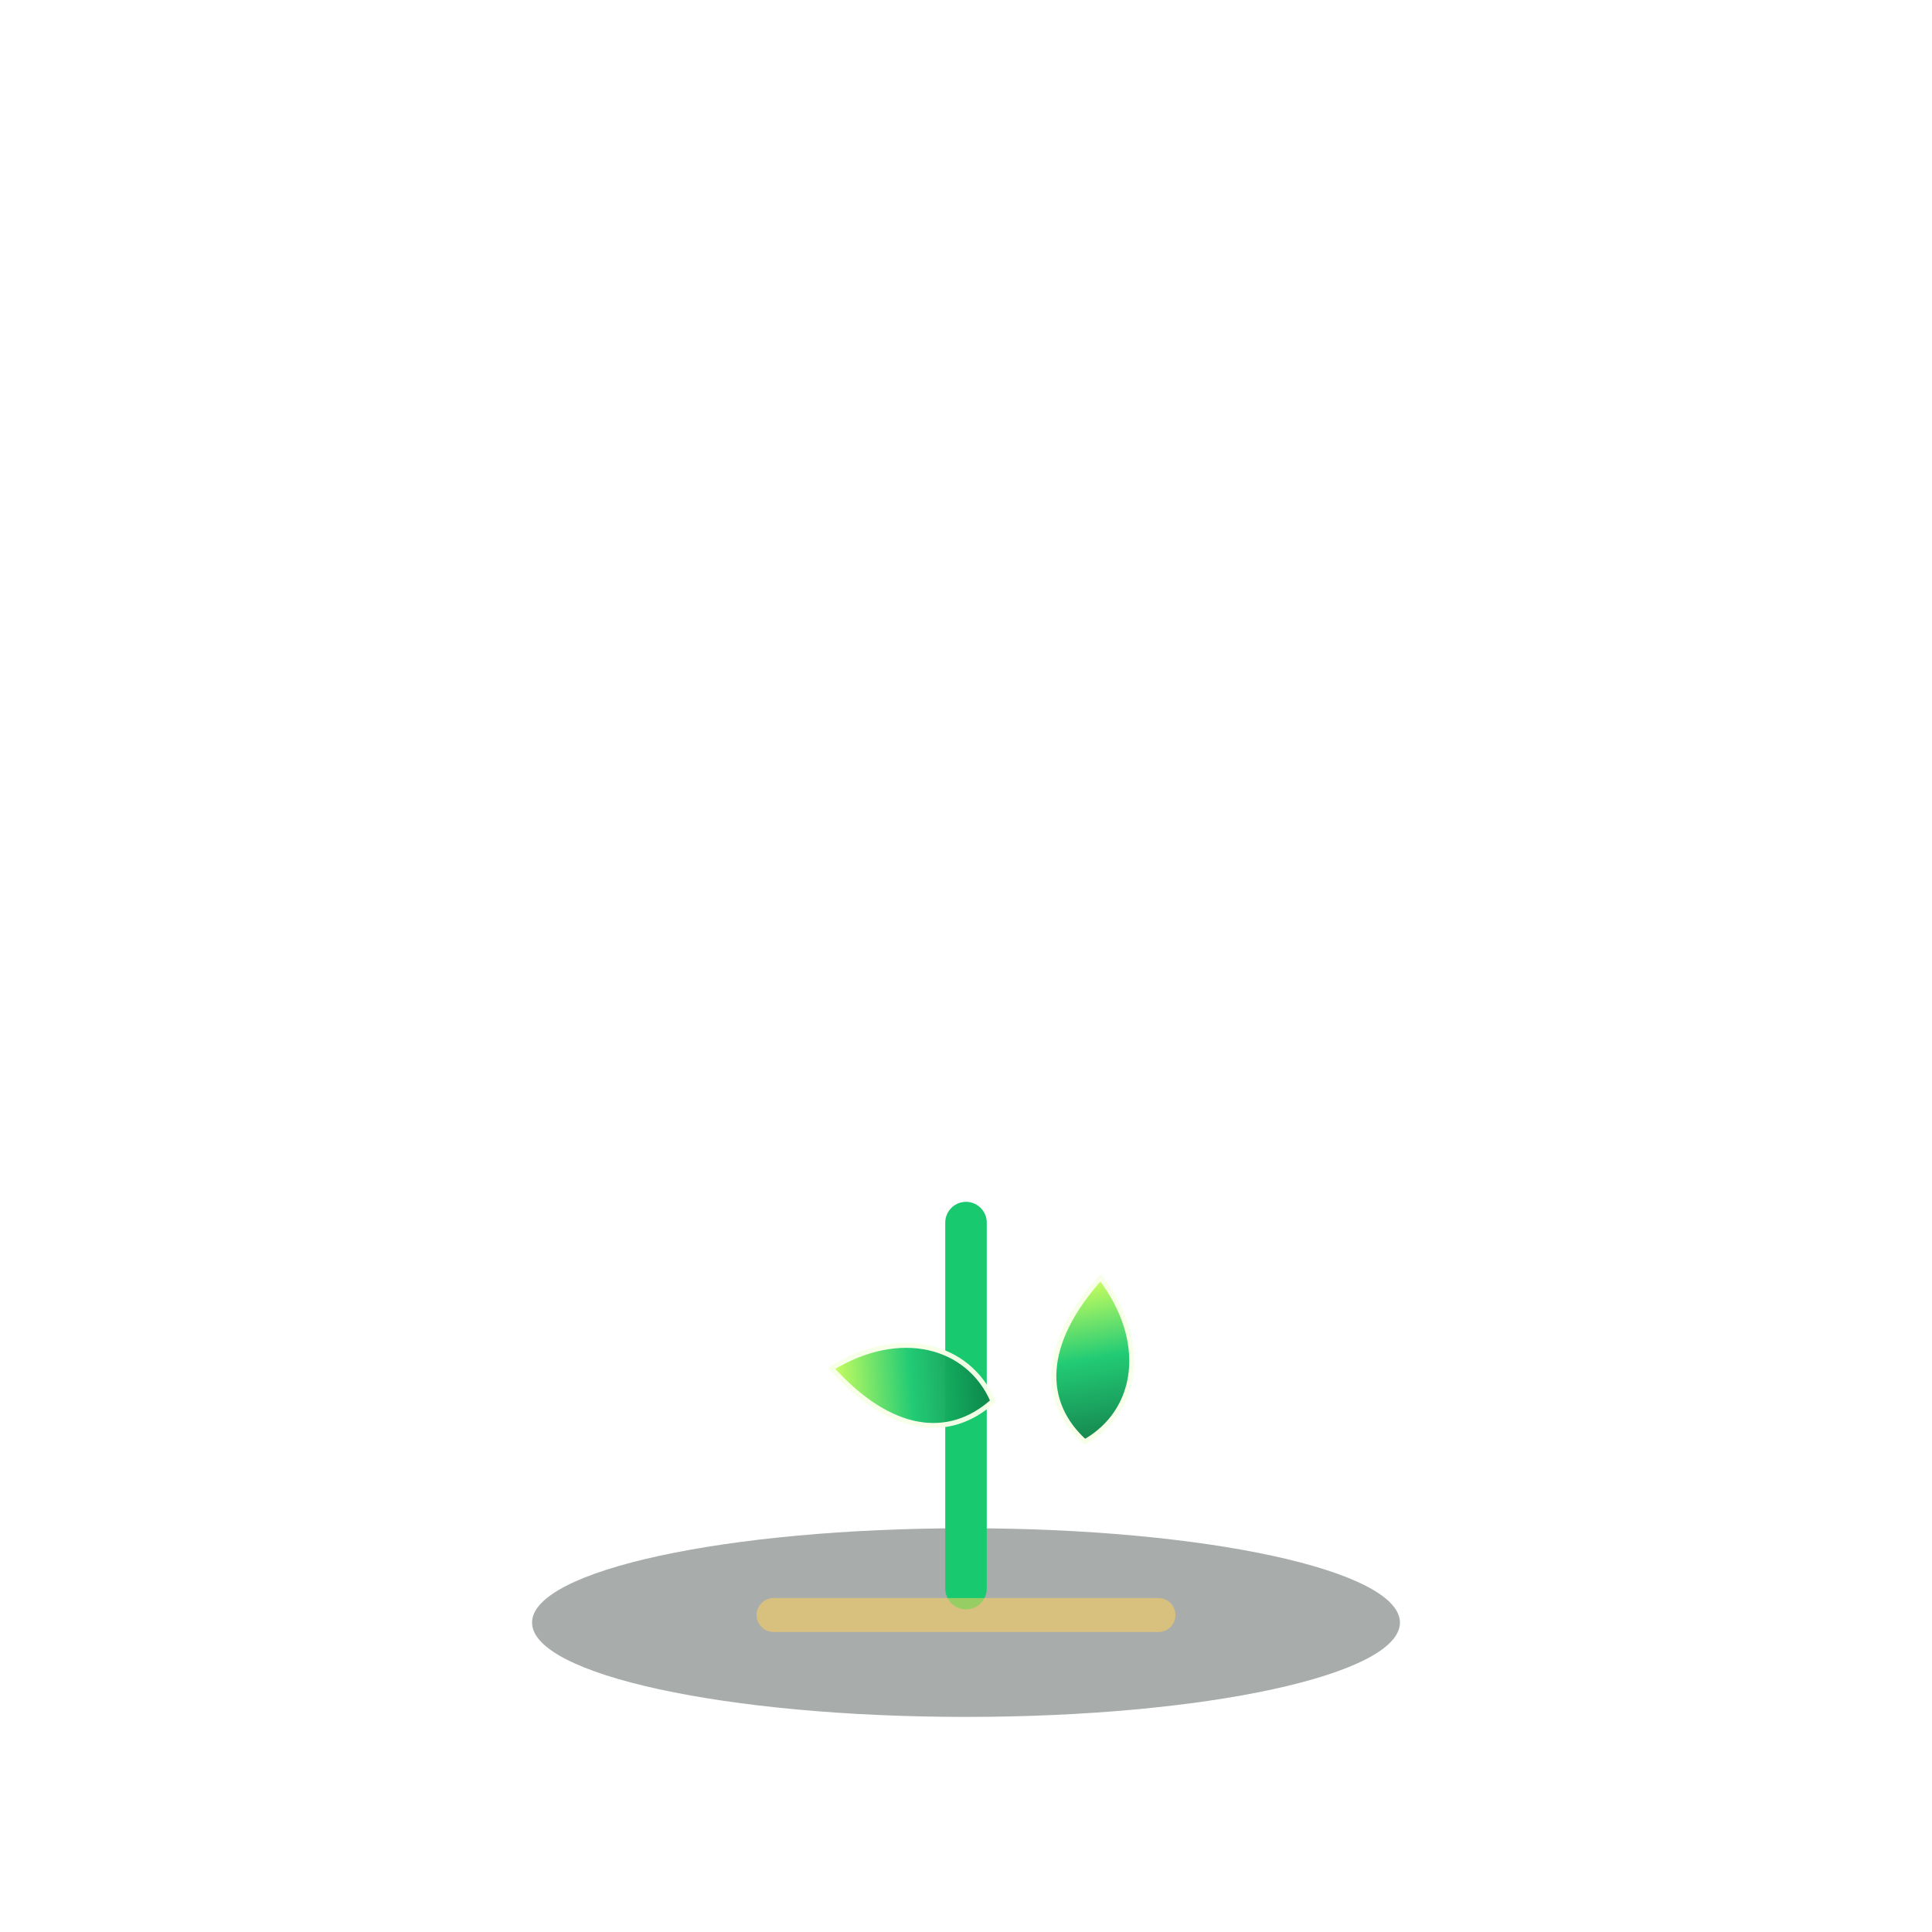
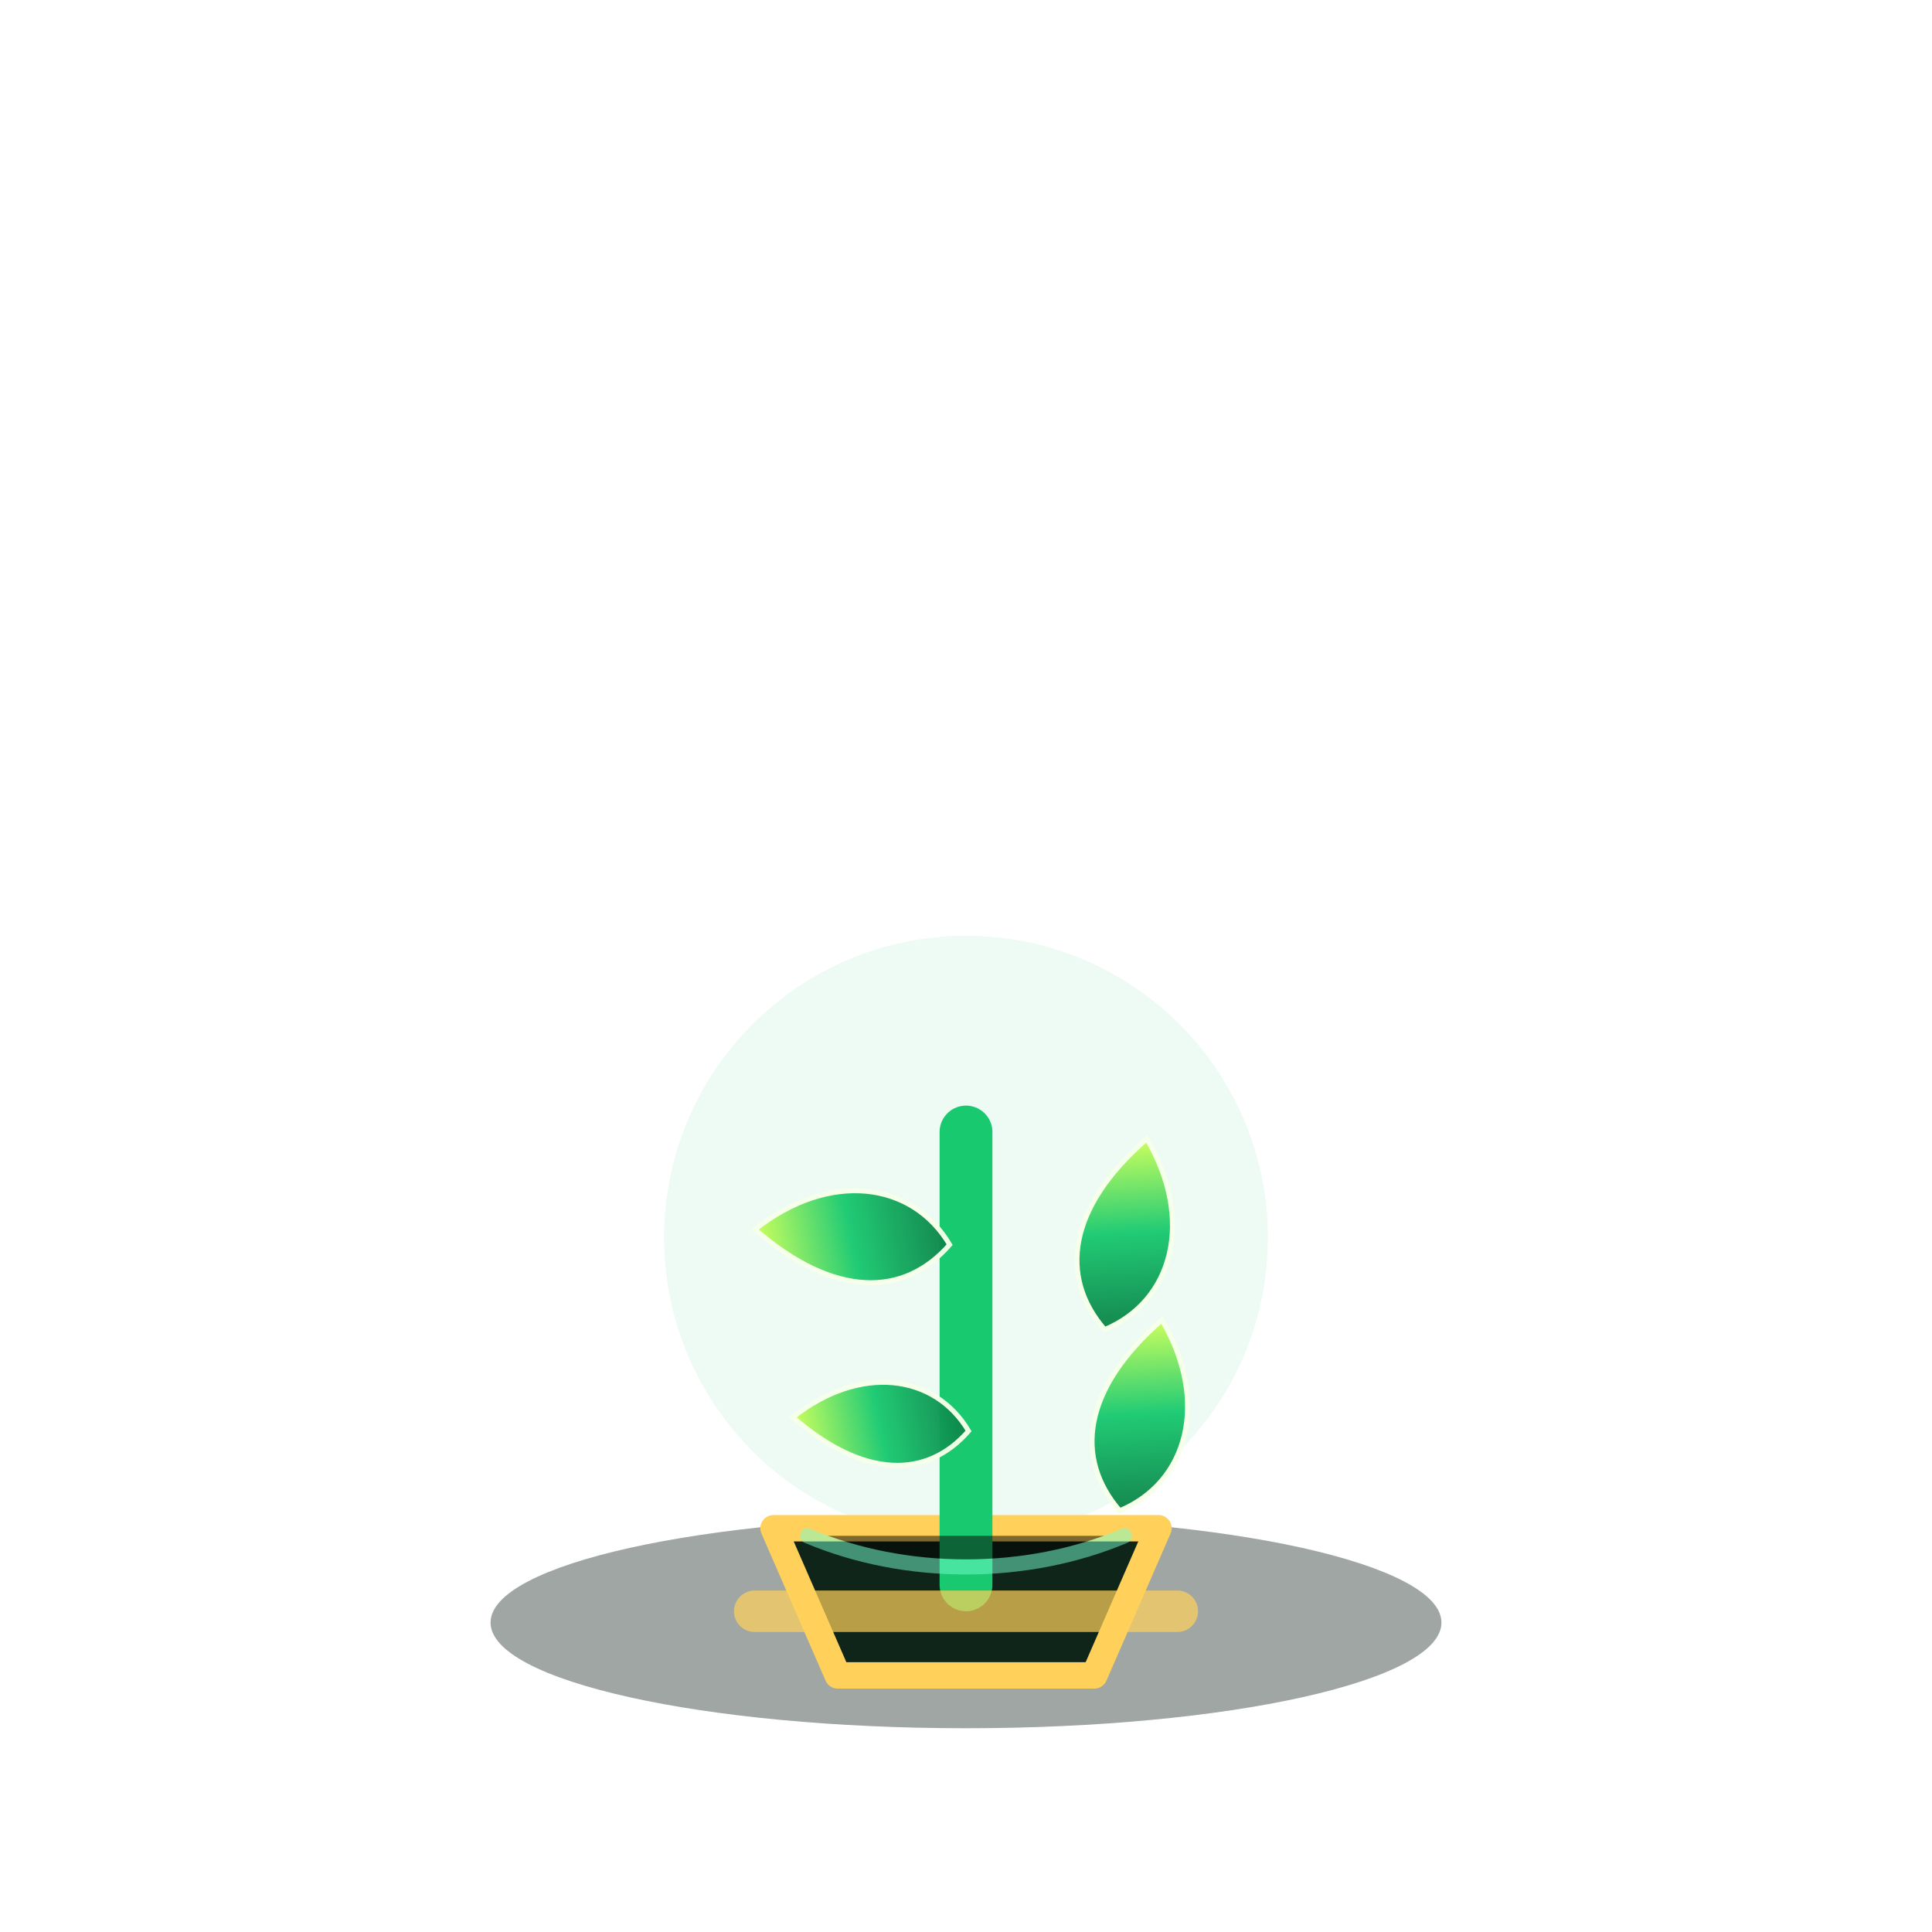
<svg xmlns="http://www.w3.org/2000/svg" viewBox="0 0 512 512" role="img" aria-label="CannaClicker plant stage 1">
  <defs>
    <filter id="softShadow" x="-30%" y="-30%" width="160%" height="170%">
      <feDropShadow dx="0" dy="7" stdDeviation="5" flood-color="#000" flood-opacity=".28" />
    </filter>
    <linearGradient id="leafGradient" x1="0" x2="1" y1="0" y2="1">
      <stop offset="0" stop-color="#caff58" />
      <stop offset=".48" stop-color="#19c96f" />
      <stop offset="1" stop-color="#0c7f46" />
    </linearGradient>
    <linearGradient id="goldGradient" x1="0" x2="1" y1="0" y2="1">
      <stop offset="0" stop-color="#fff0a8" />
      <stop offset=".55" stop-color="#ffd15a" />
      <stop offset="1" stop-color="#ff9f43" />
    </linearGradient>
    <linearGradient id="glassGradient" x1="0" x2="1" y1="0" y2="1">
      <stop offset="0" stop-color="#e8fff8" stop-opacity=".95" />
      <stop offset=".55" stop-color="#76ffd0" stop-opacity=".72" />
      <stop offset="1" stop-color="#71c7ff" stop-opacity=".48" />
    </linearGradient>
  </defs>
-   <ellipse cx="256" cy="430" rx="115" ry="25" fill="#06140d" opacity=".35" />
-   <path d="M256 421V324" stroke="#19c96f" stroke-width="11" stroke-linecap="round" />
-   <path d="M0-18C16-15 24-3 20 9 8 9 0 0 0-18Z" transform="translate(236 380) rotate(-42) scale(1.3)" fill="url(#leafGradient)" stroke="#f7ffe8" stroke-width="1" opacity=".96" />
-   <path d="M0-18C16-15 24-3 20 9 8 9 0 0 0-18Z" transform="translate(276 356) rotate(42) scale(1.3)" fill="url(#leafGradient)" stroke="#f7ffe8" stroke-width="1" opacity=".96" />
-   <path d="M205 428h102" stroke="#ffd15a" stroke-width="9" stroke-linecap="round" opacity=".55" />
+   <circle cx="256" cy="328" r="80" fill="#19c96f" opacity=".08" />
+   <ellipse cx="256" cy="430" rx="126" ry="28" fill="#06140d" opacity=".38" />
+   <path d="M205 405h102l-17 39h-68Z" fill="#10251a" stroke="#ffd15a" stroke-width="7" stroke-linejoin="round" />
+   <path d="M256 420V300" stroke="#19c96f" stroke-width="14" stroke-linecap="round" />
+   <path d="M0-18C16-15 24-3 20 9 8 9 0 0 0-18Z" transform="translate(229 392) rotate(-49) scale(1.39)" fill="url(#leafGradient)" stroke="#f7ffe8" stroke-width="0.935" opacity=".96" />
+   <path d="M0-18C16-15 24-3 20 9 8 9 0 0 0-18Z" transform="translate(287 368) rotate(49) scale(1.54)" fill="url(#leafGradient)" stroke="#f7ffe8" stroke-width="0.844" opacity=".96" />
+   <path d="M0-18C16-15 24-3 20 9 8 9 0 0 0-18Z" transform="translate(221 344) rotate(-49) scale(1.54)" fill="url(#leafGradient)" stroke="#f7ffe8" stroke-width="0.844" opacity=".96" />
+   <path d="M0-18C16-15 24-3 20 9 8 9 0 0 0-18Z" transform="translate(283 320) rotate(49) scale(1.54)" fill="url(#leafGradient)" stroke="#f7ffe8" stroke-width="0.844" opacity=".96" />
+   <path d="M200 427h112" stroke="#ffd15a" stroke-width="11" stroke-linecap="round" opacity=".7" />
+   <path d="M214 407c26 11 58 11 84 0" stroke="#76ffd0" stroke-width="4" stroke-linecap="round" opacity=".5" />
</svg>
